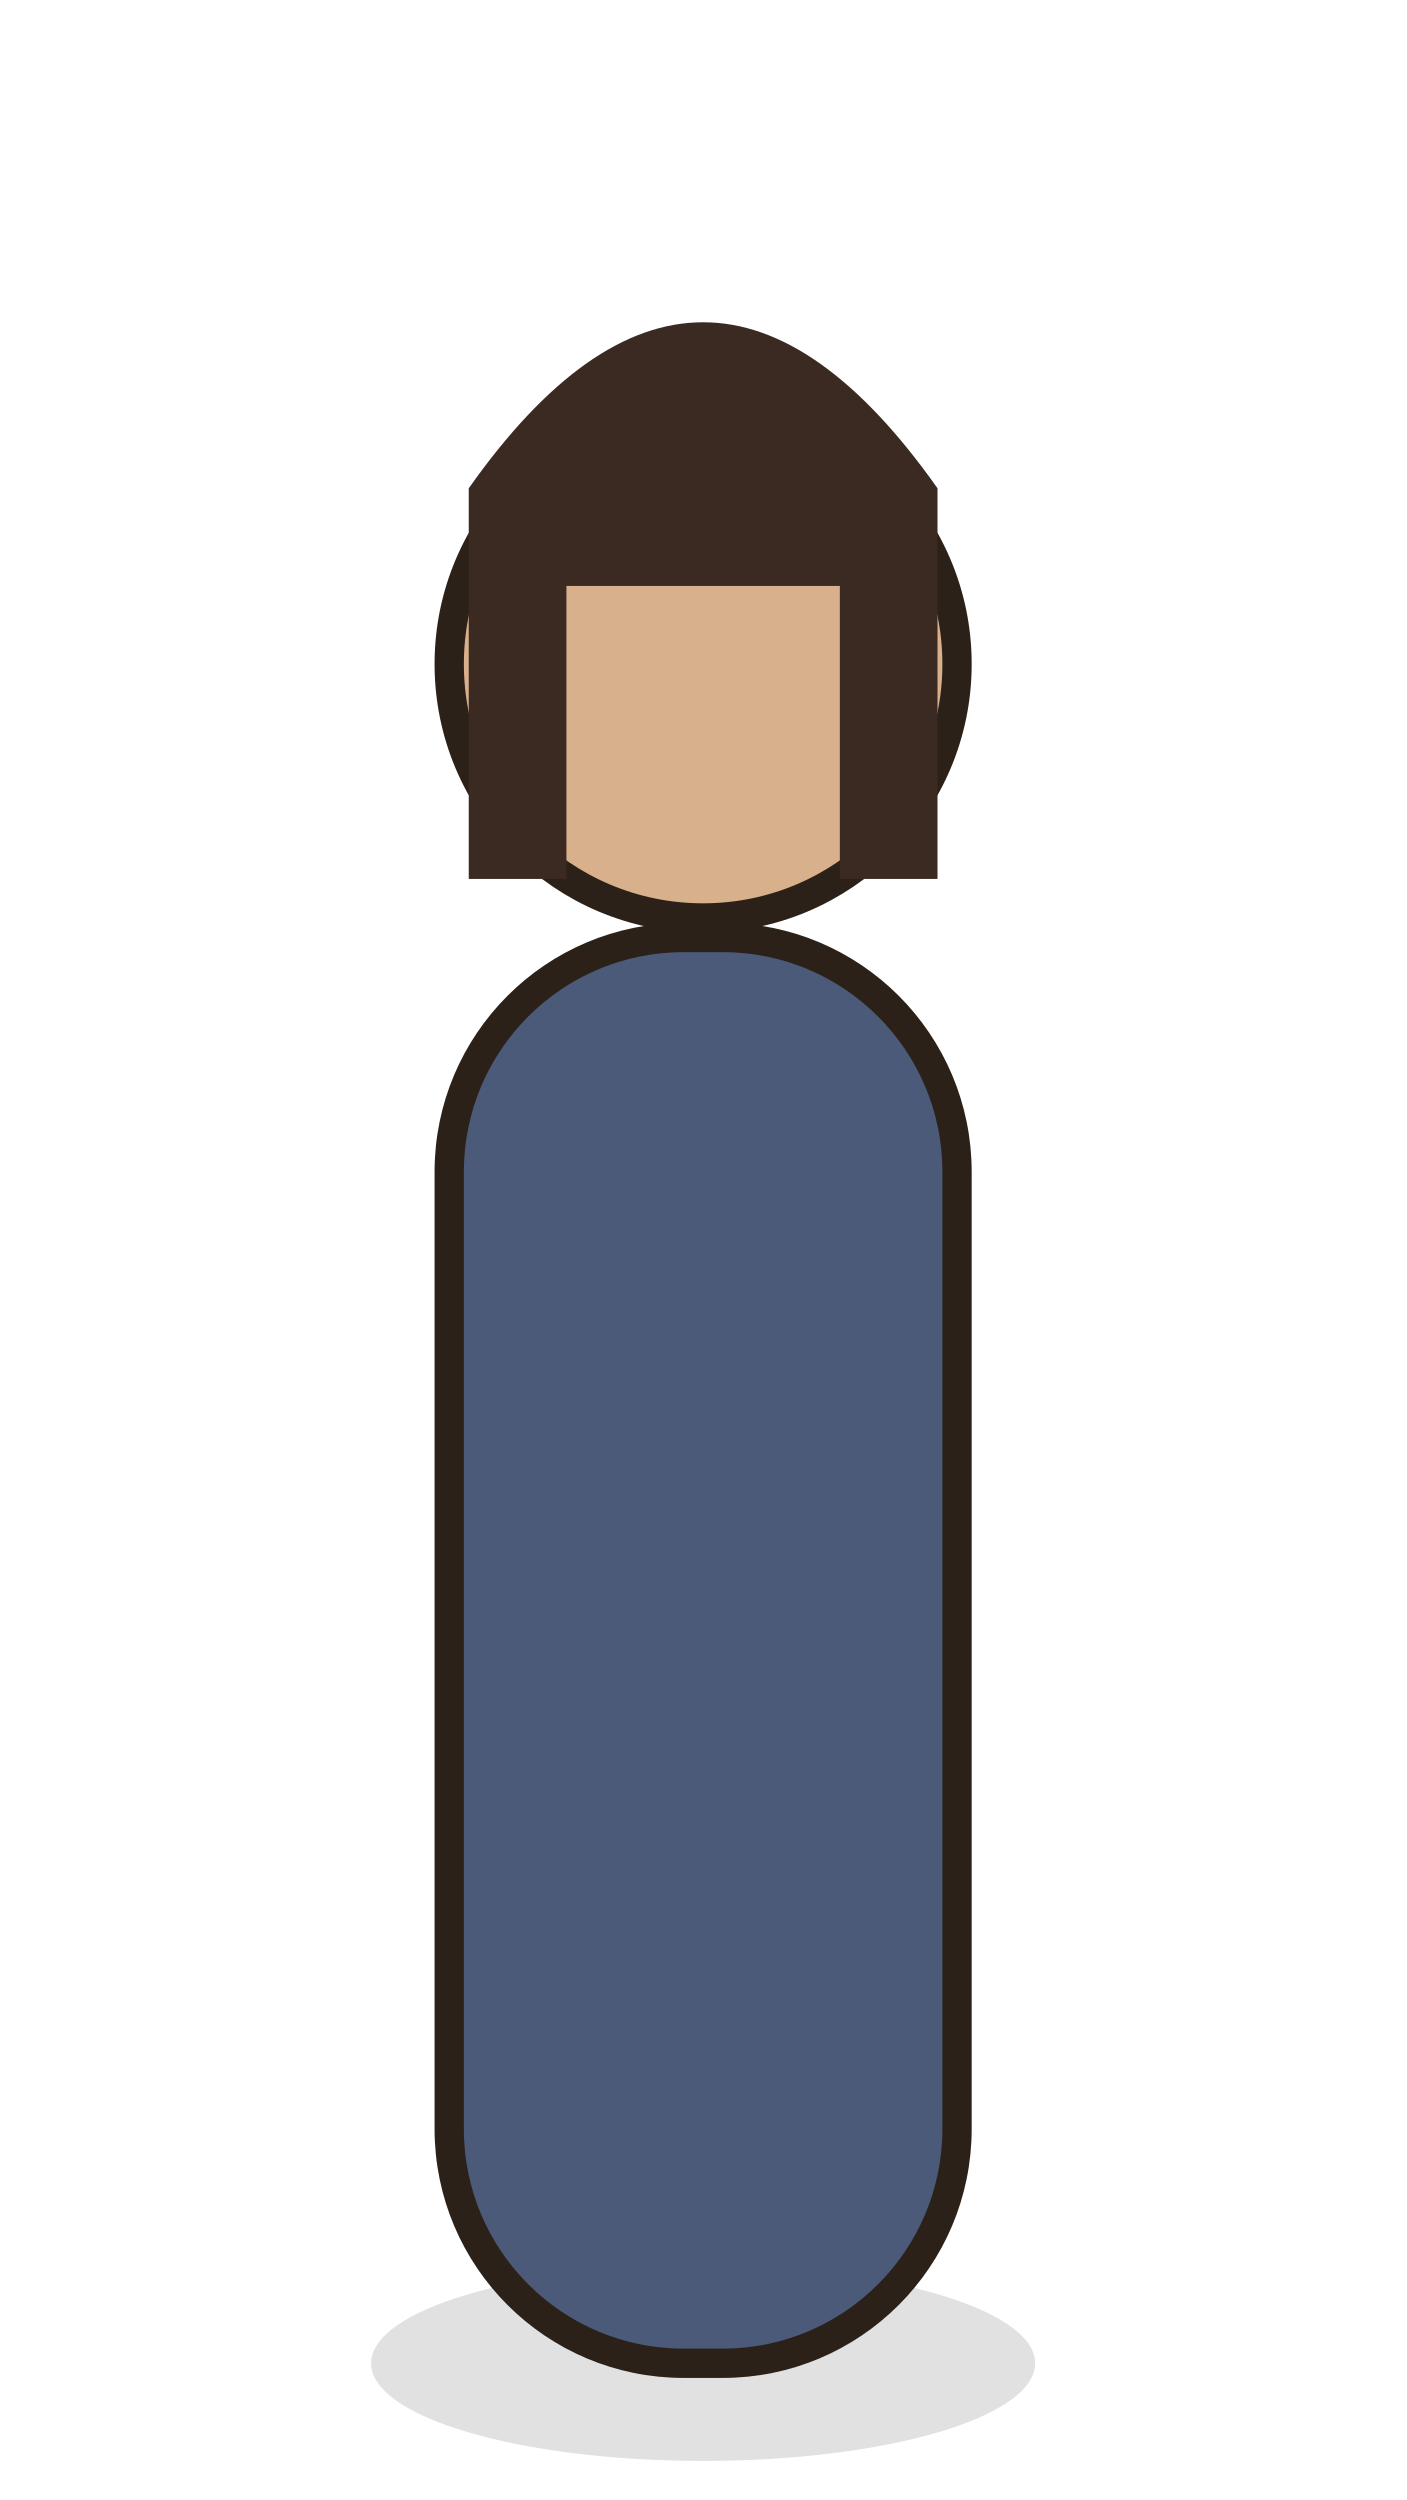
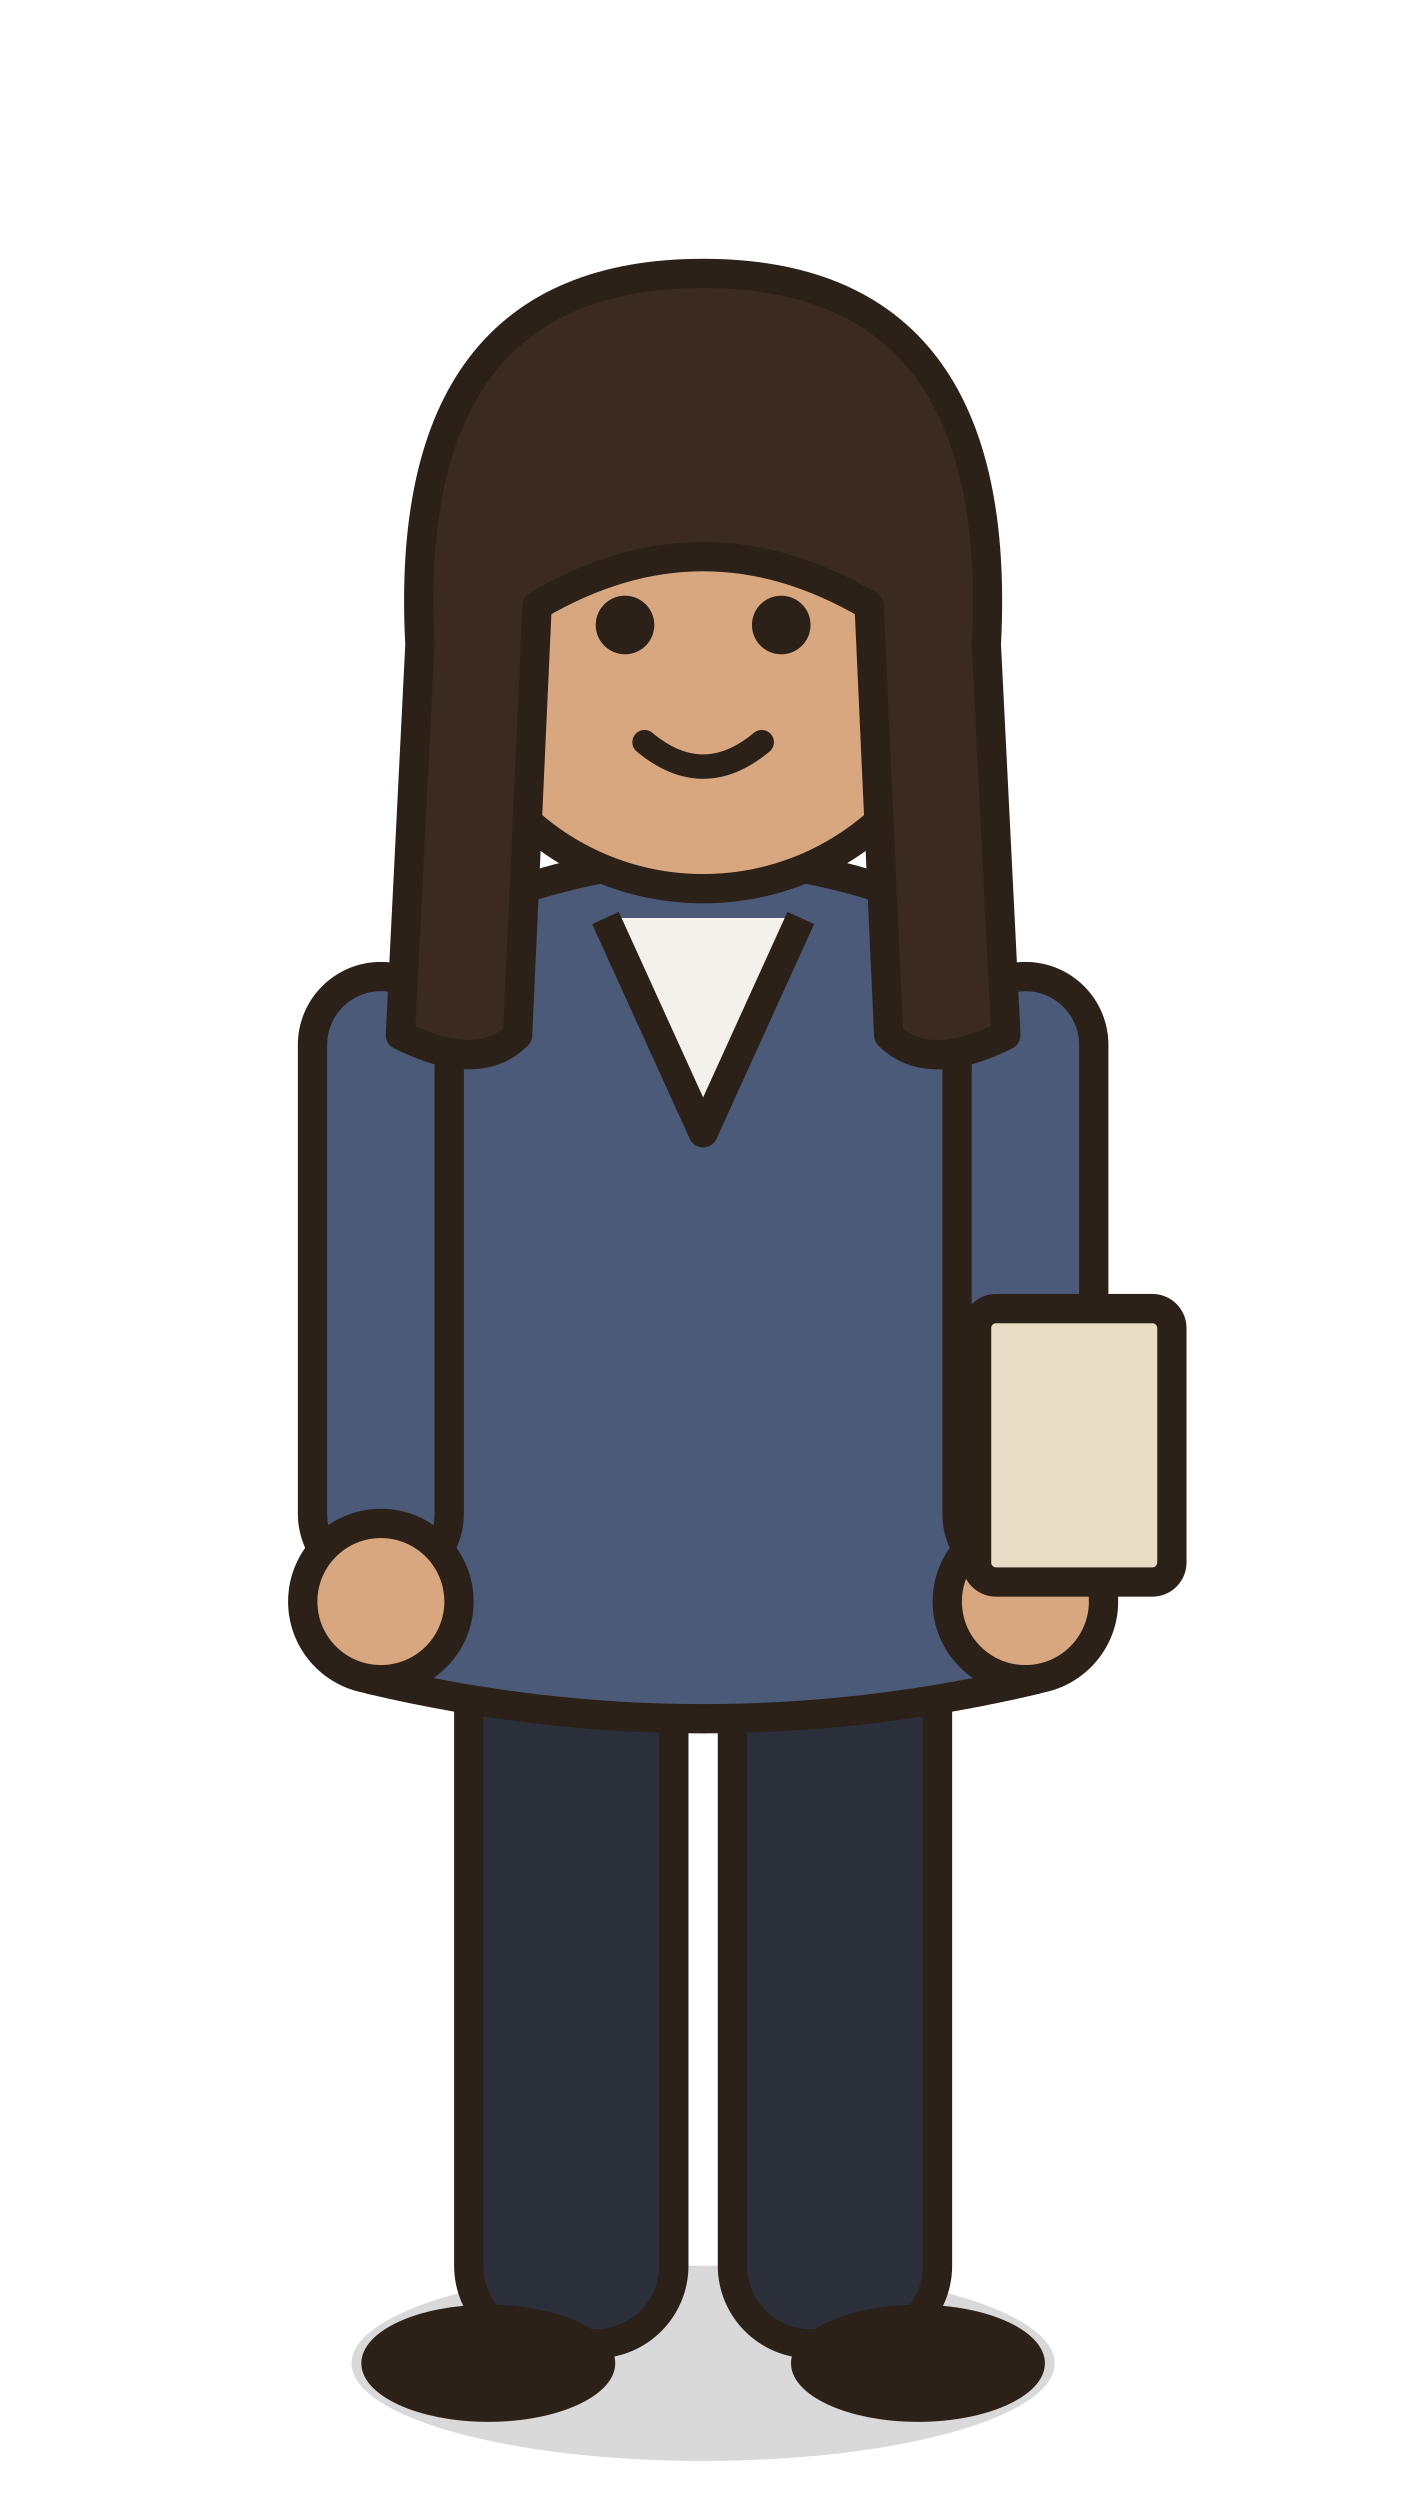
<svg xmlns="http://www.w3.org/2000/svg" width="144" height="256" viewBox="0 0 144 256">
-   <ellipse cx="72" cy="242" rx="34" ry="10" fill="#000" fill-opacity="0.12" />
-   <rect x="46" y="96" width="52" height="146" rx="24" fill="#4a5a78" stroke="#2b2118" stroke-width="3" />
-   <circle cx="72" cy="68" r="26" fill="#d9b08c" stroke="#2b2118" stroke-width="3" />
-   <path d="M48,50 q24,-34 48,0 v40 h-10 v-30 h-28 v30 h-10z" fill="#3a2a22" />
+   <ellipse cx="72" cy="242" rx="36" ry="10" fill="#000" fill-opacity="0.15" />
+   <rect x="48" y="166" width="21" height="74" rx="8" fill="#2a2f3a" stroke="#2b2118" stroke-width="3" stroke-linejoin="round" />
+   <rect x="75" y="166" width="21" height="74" rx="8" fill="#2a2f3a" stroke="#2b2118" stroke-width="3" stroke-linejoin="round" />
+   <path d="M42,96 q30,-16 60,0 l4,76 q-34,8 -68,0 z" fill="#4a5a78" stroke="#2b2118" stroke-width="3" stroke-linejoin="round" />
+   <path d="M62,94 l10,22 l10,-22" fill="#f4f1ea" stroke="#2b2118" stroke-width="3" stroke-linejoin="round" />
+   <ellipse cx="50" cy="242" rx="13" ry="6" fill="#2b2118" />
+   <ellipse cx="94" cy="242" rx="13" ry="6" fill="#2b2118" />
+   <rect x="32" y="100" width="14" height="62" rx="7" fill="#4a5a78" stroke="#2b2118" stroke-width="3" stroke-linejoin="round" />
+   <rect x="98" y="100" width="14" height="62" rx="7" fill="#4a5a78" stroke="#2b2118" stroke-width="3" stroke-linejoin="round" />
+   <circle cx="39" cy="164" r="8" fill="#d9a77f" stroke="#2b2118" stroke-width="3" stroke-linejoin="round" />
+   <circle cx="105" cy="164" r="8" fill="#d9a77f" stroke="#2b2118" stroke-width="3" stroke-linejoin="round" />
+   <circle cx="72" cy="64" r="27" fill="#d9a77f" stroke="#2b2118" stroke-width="3" stroke-linejoin="round" />
+   <path d="M43,66 q-2,-38 29,-38 q31,0 29,38 l2,40 q-8,4 -12,0 l-2,-44 q-17,-10 -34,0 l-2,44 q-4,4 -12,0z" fill="#3a2a22" stroke="#2b2118" stroke-width="3" stroke-linejoin="round" />
+   <circle cx="64" cy="64" r="3" fill="#2b2118" />
+   <circle cx="80" cy="64" r="3" fill="#2b2118" />
+   <path d="M66,76 q6,5 12,0" fill="none" stroke="#2b2118" stroke-width="2.5" stroke-linecap="round" />
+   <rect x="100" y="134" width="20" height="28" rx="2" fill="#e9dcc4" stroke="#2b2118" stroke-width="3" stroke-linejoin="round" />
</svg>
